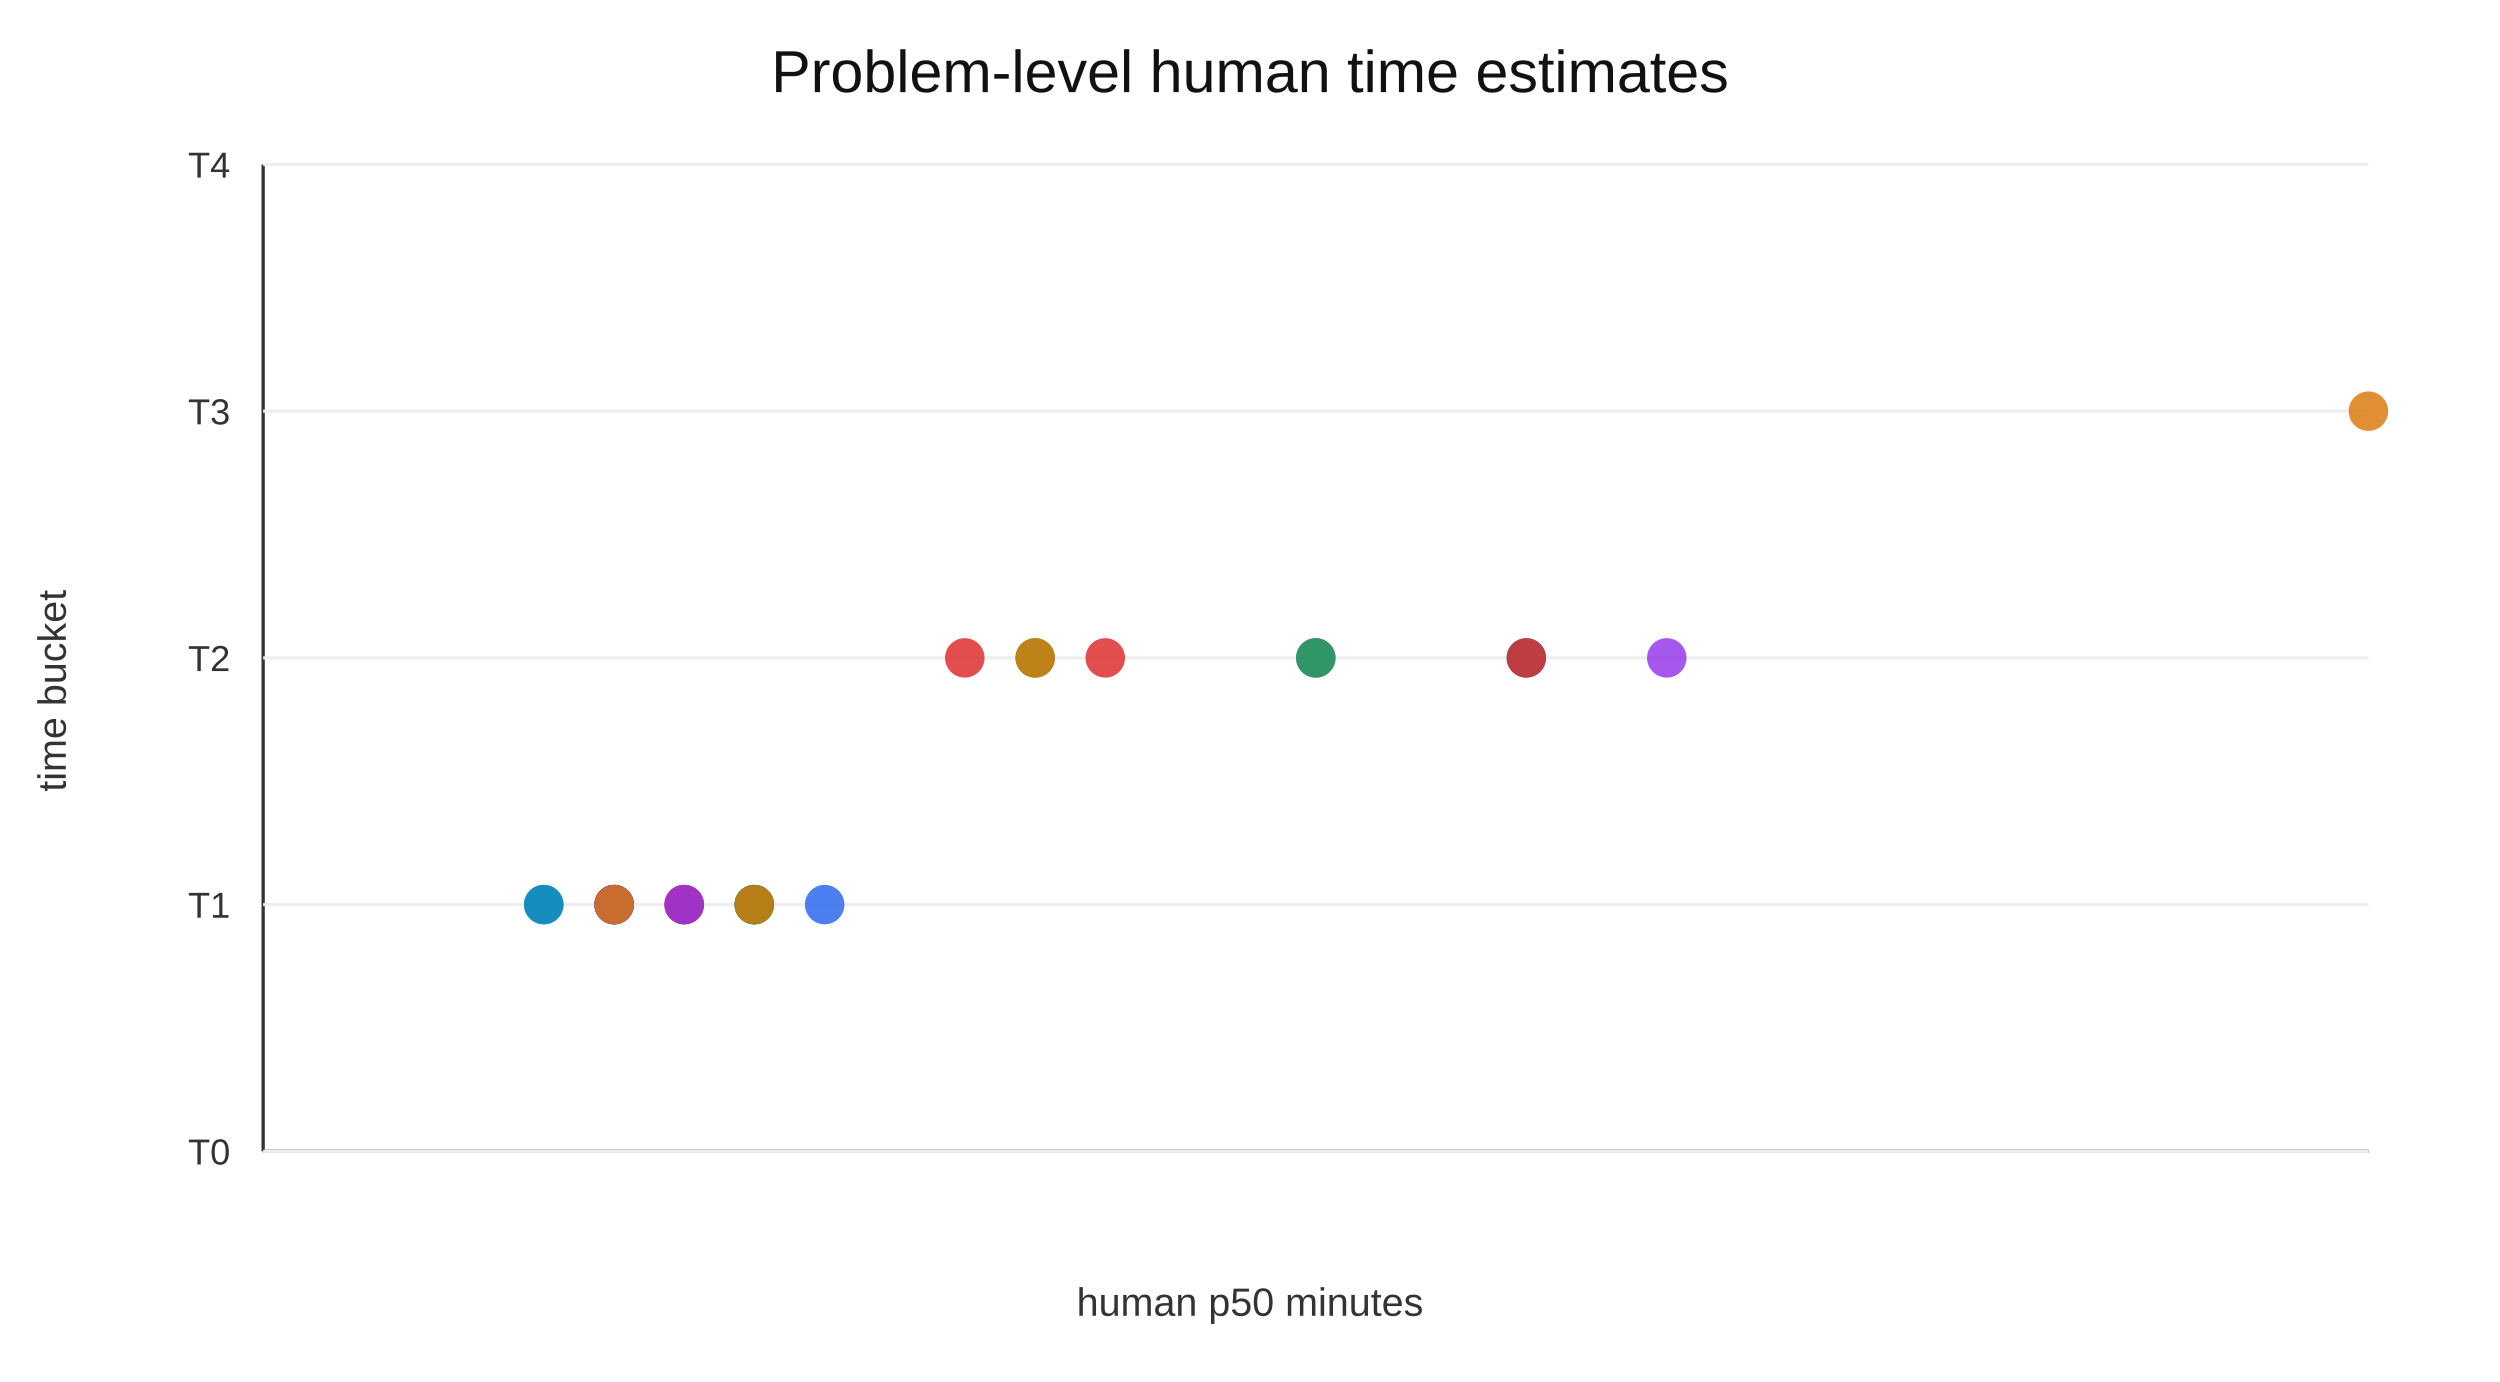
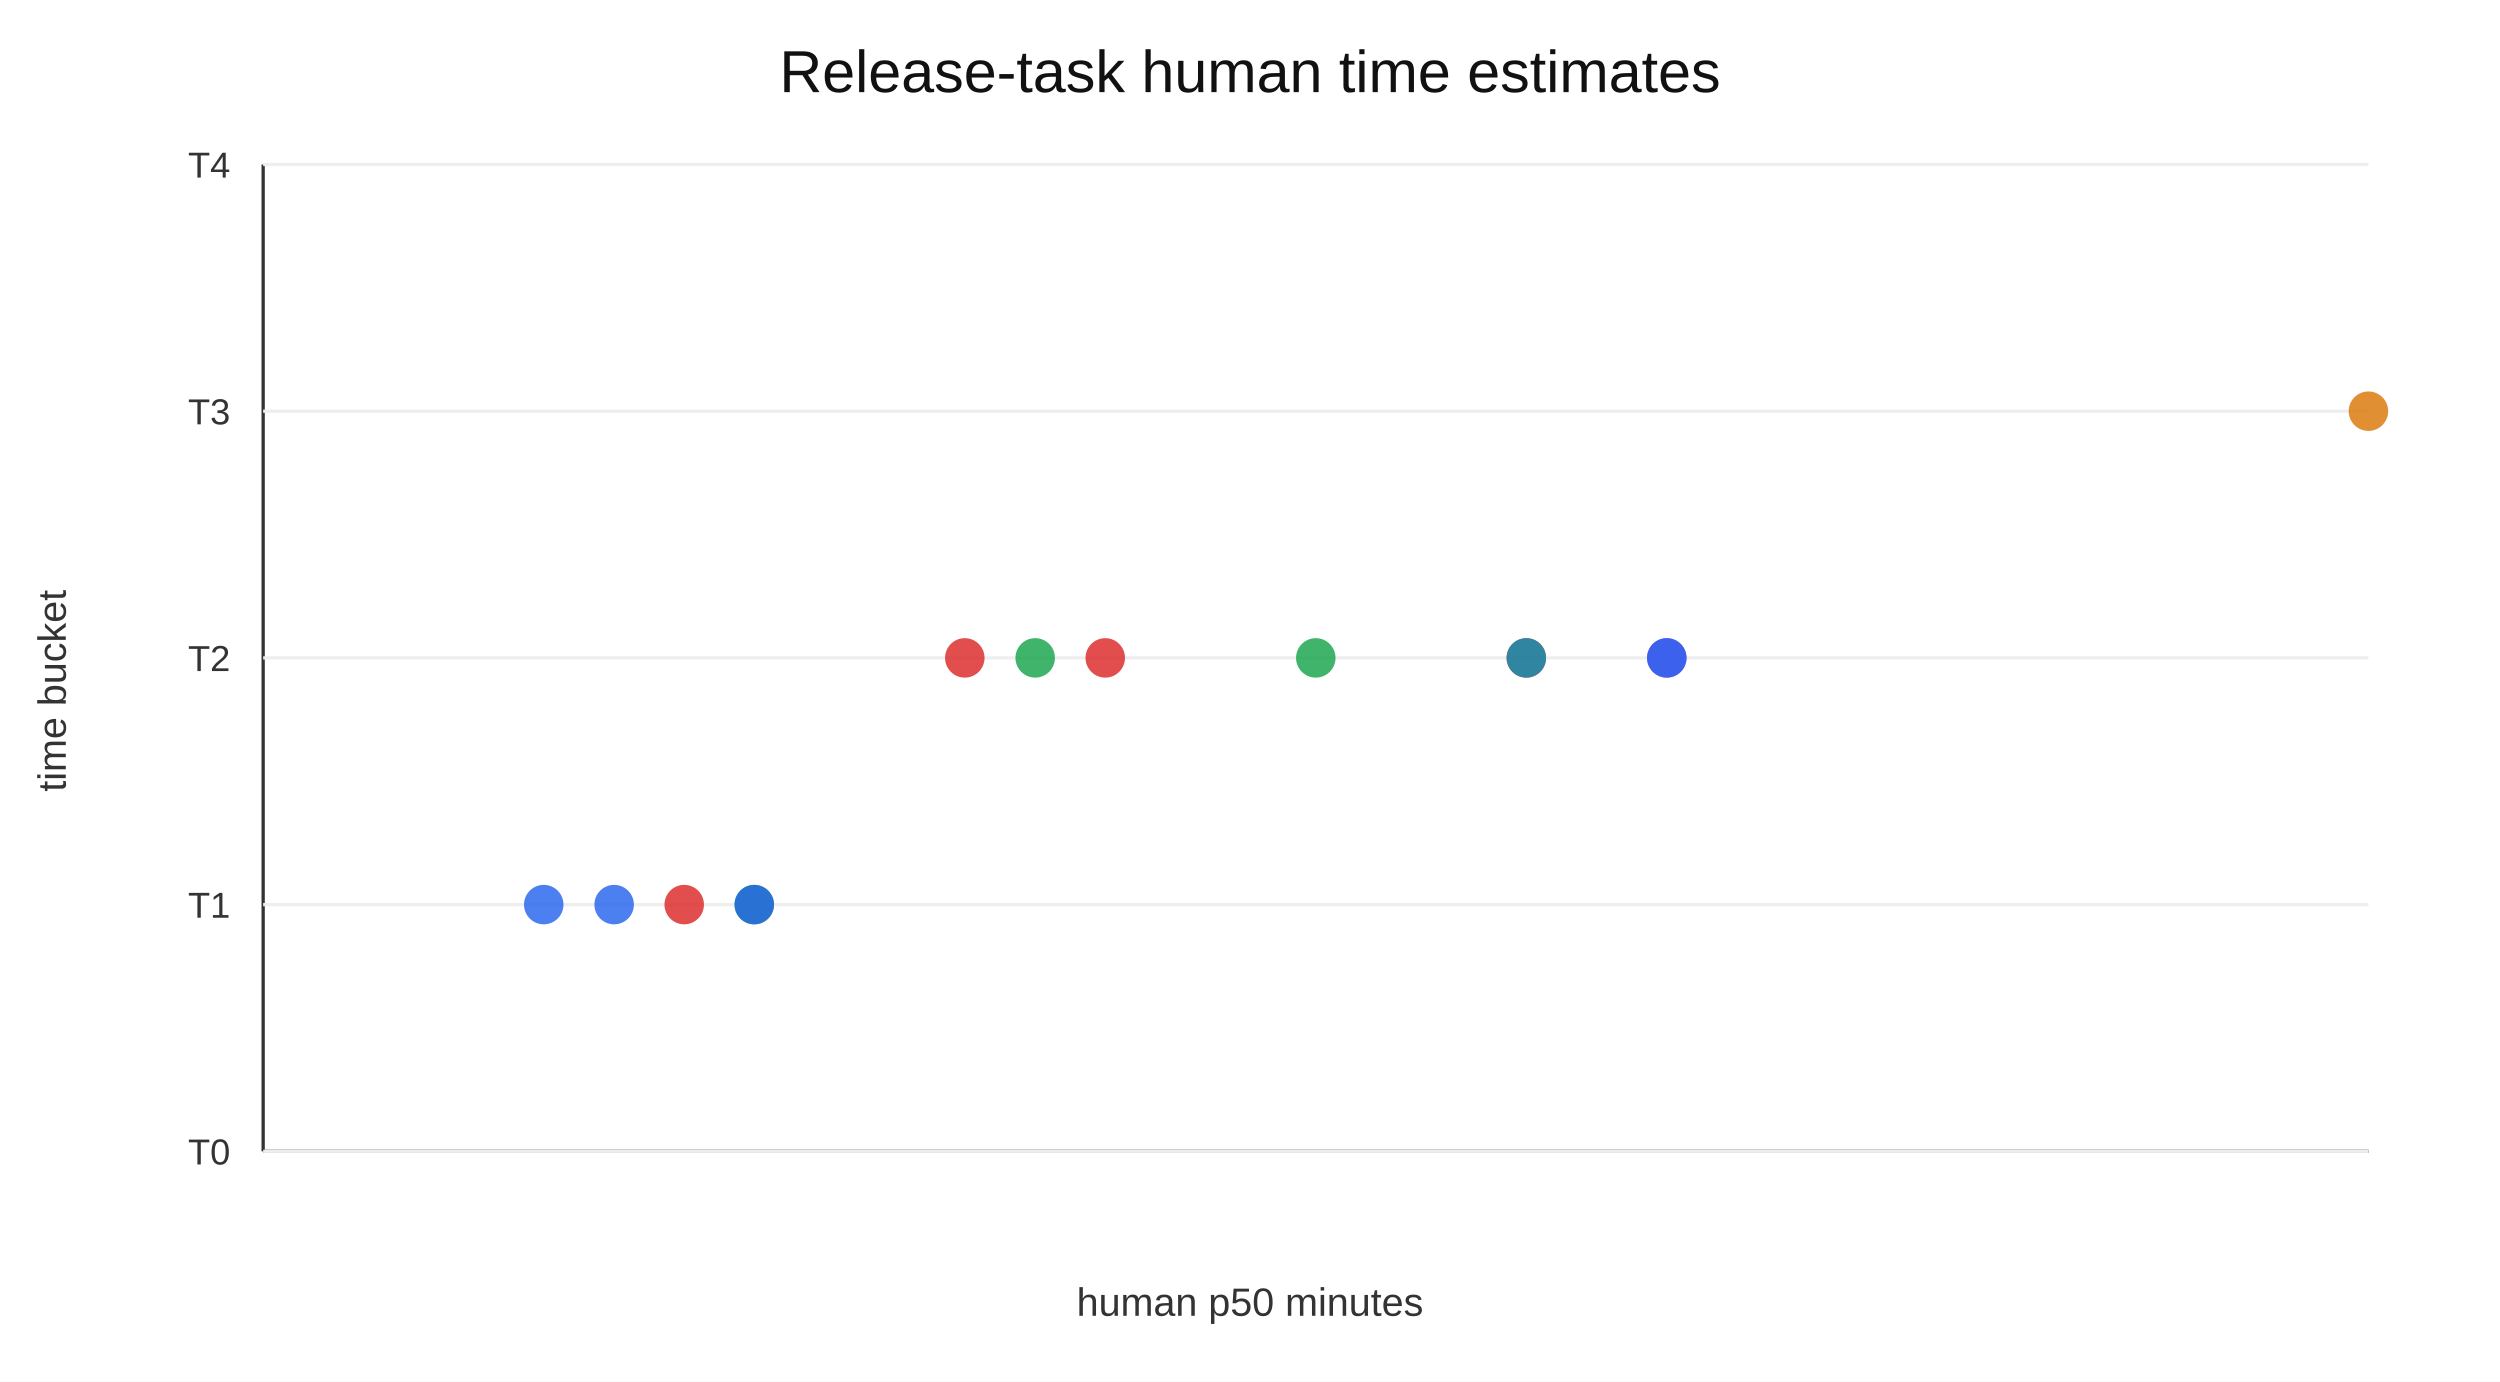
<svg xmlns="http://www.w3.org/2000/svg" width="760" height="420" viewBox="0 0 760 420">
  <rect width="100%" height="100%" fill="#ffffff" />
-   <text x="380.0" y="28" text-anchor="middle" font-family="Arial" font-size="18" fill="#111">Problem-level human time estimates</text>
+   <text x="380.0" y="28" text-anchor="middle" font-family="Arial" font-size="18" fill="#111">Release-task human time estimates</text>
  <line x1="80" y1="350" x2="720" y2="350" stroke="#333" />
  <line x1="80" y1="50" x2="80" y2="350" stroke="#333" />
  <text x="380.0" y="400" text-anchor="middle" font-family="Arial" font-size="12" fill="#333">human p50 minutes</text>
  <text x="20" y="210.0" transform="rotate(-90 20 210.0)" text-anchor="middle" font-family="Arial" font-size="12" fill="#333">time bucket</text>
  <text x="70" y="354.0" text-anchor="end" font-family="Arial" font-size="11" fill="#333">T0</text>
  <line x1="80" y1="350.0" x2="720" y2="350.0" stroke="#eee" />
  <text x="70" y="279.0" text-anchor="end" font-family="Arial" font-size="11" fill="#333">T1</text>
  <line x1="80" y1="275.0" x2="720" y2="275.0" stroke="#eee" />
  <text x="70" y="204.0" text-anchor="end" font-family="Arial" font-size="11" fill="#333">T2</text>
  <line x1="80" y1="200.0" x2="720" y2="200.0" stroke="#eee" />
  <text x="70" y="129.0" text-anchor="end" font-family="Arial" font-size="11" fill="#333">T3</text>
  <line x1="80" y1="125.0" x2="720" y2="125.0" stroke="#eee" />
  <text x="70" y="54.0" text-anchor="end" font-family="Arial" font-size="11" fill="#333">T4</text>
  <line x1="80" y1="50.0" x2="720" y2="50.0" stroke="#eee" />
+   <circle cx="400.0" cy="200.0" r="6" fill="#16a34a" opacity="0.82" />
+   <circle cx="464.0" cy="200.0" r="6" fill="#dc2626" opacity="0.82" />
+   <circle cx="314.7" cy="200.0" r="6" fill="#16a34a" opacity="0.82" />
+   <circle cx="293.3" cy="200.0" r="6" fill="#dc2626" opacity="0.82" />
+   <circle cx="336.0" cy="200.0" r="6" fill="#dc2626" opacity="0.82" />
+   <circle cx="464.0" cy="200.0" r="6" fill="#0891b2" opacity="0.82" />
+   <circle cx="506.7" cy="200.0" r="6" fill="#9333ea" opacity="0.82" />
+   <circle cx="720.0" cy="125.0" r="6" fill="#d97706" opacity="0.82" />
+   <circle cx="506.7" cy="200.0" r="6" fill="#2563eb" opacity="0.82" />
  <circle cx="186.7" cy="275.0" r="6" fill="#2563eb" opacity="0.82" />
  <circle cx="165.3" cy="275.0" r="6" fill="#2563eb" opacity="0.82" />
  <circle cx="229.3" cy="275.0" r="6" fill="#16a34a" opacity="0.82" />
  <circle cx="208.0" cy="275.0" r="6" fill="#dc2626" opacity="0.82" />
-   <circle cx="186.7" cy="275.0" r="6" fill="#9333ea" opacity="0.82" />
  <circle cx="229.3" cy="275.0" r="6" fill="#2563eb" opacity="0.82" />
-   <circle cx="186.7" cy="275.0" r="6" fill="#2563eb" opacity="0.82" />
-   <circle cx="250.7" cy="275.0" r="6" fill="#2563eb" opacity="0.82" />
-   <circle cx="229.3" cy="275.0" r="6" fill="#16a34a" opacity="0.82" />
-   <circle cx="314.7" cy="200.0" r="6" fill="#16a34a" opacity="0.82" />
-   <circle cx="208.0" cy="275.0" r="6" fill="#dc2626" opacity="0.82" />
-   <circle cx="293.3" cy="200.0" r="6" fill="#dc2626" opacity="0.82" />
-   <circle cx="336.0" cy="200.0" r="6" fill="#dc2626" opacity="0.82" />
-   <circle cx="208.0" cy="275.0" r="6" fill="#9333ea" opacity="0.82" />
-   <circle cx="186.7" cy="275.0" r="6" fill="#9333ea" opacity="0.82" />
-   <circle cx="400.0" cy="200.0" r="6" fill="#9333ea" opacity="0.82" />
-   <circle cx="229.3" cy="275.0" r="6" fill="#d97706" opacity="0.82" />
-   <circle cx="314.7" cy="200.0" r="6" fill="#d97706" opacity="0.82" />
-   <circle cx="186.7" cy="275.0" r="6" fill="#d97706" opacity="0.82" />
-   <circle cx="165.3" cy="275.0" r="6" fill="#0891b2" opacity="0.82" />
-   <circle cx="400.0" cy="200.0" r="6" fill="#16a34a" opacity="0.82" />
-   <circle cx="464.0" cy="200.0" r="6" fill="#0891b2" opacity="0.82" />
-   <circle cx="464.0" cy="200.0" r="6" fill="#dc2626" opacity="0.82" />
-   <circle cx="506.7" cy="200.0" r="6" fill="#9333ea" opacity="0.82" />
-   <circle cx="720.0" cy="125.0" r="6" fill="#d97706" opacity="0.82" />
</svg>
